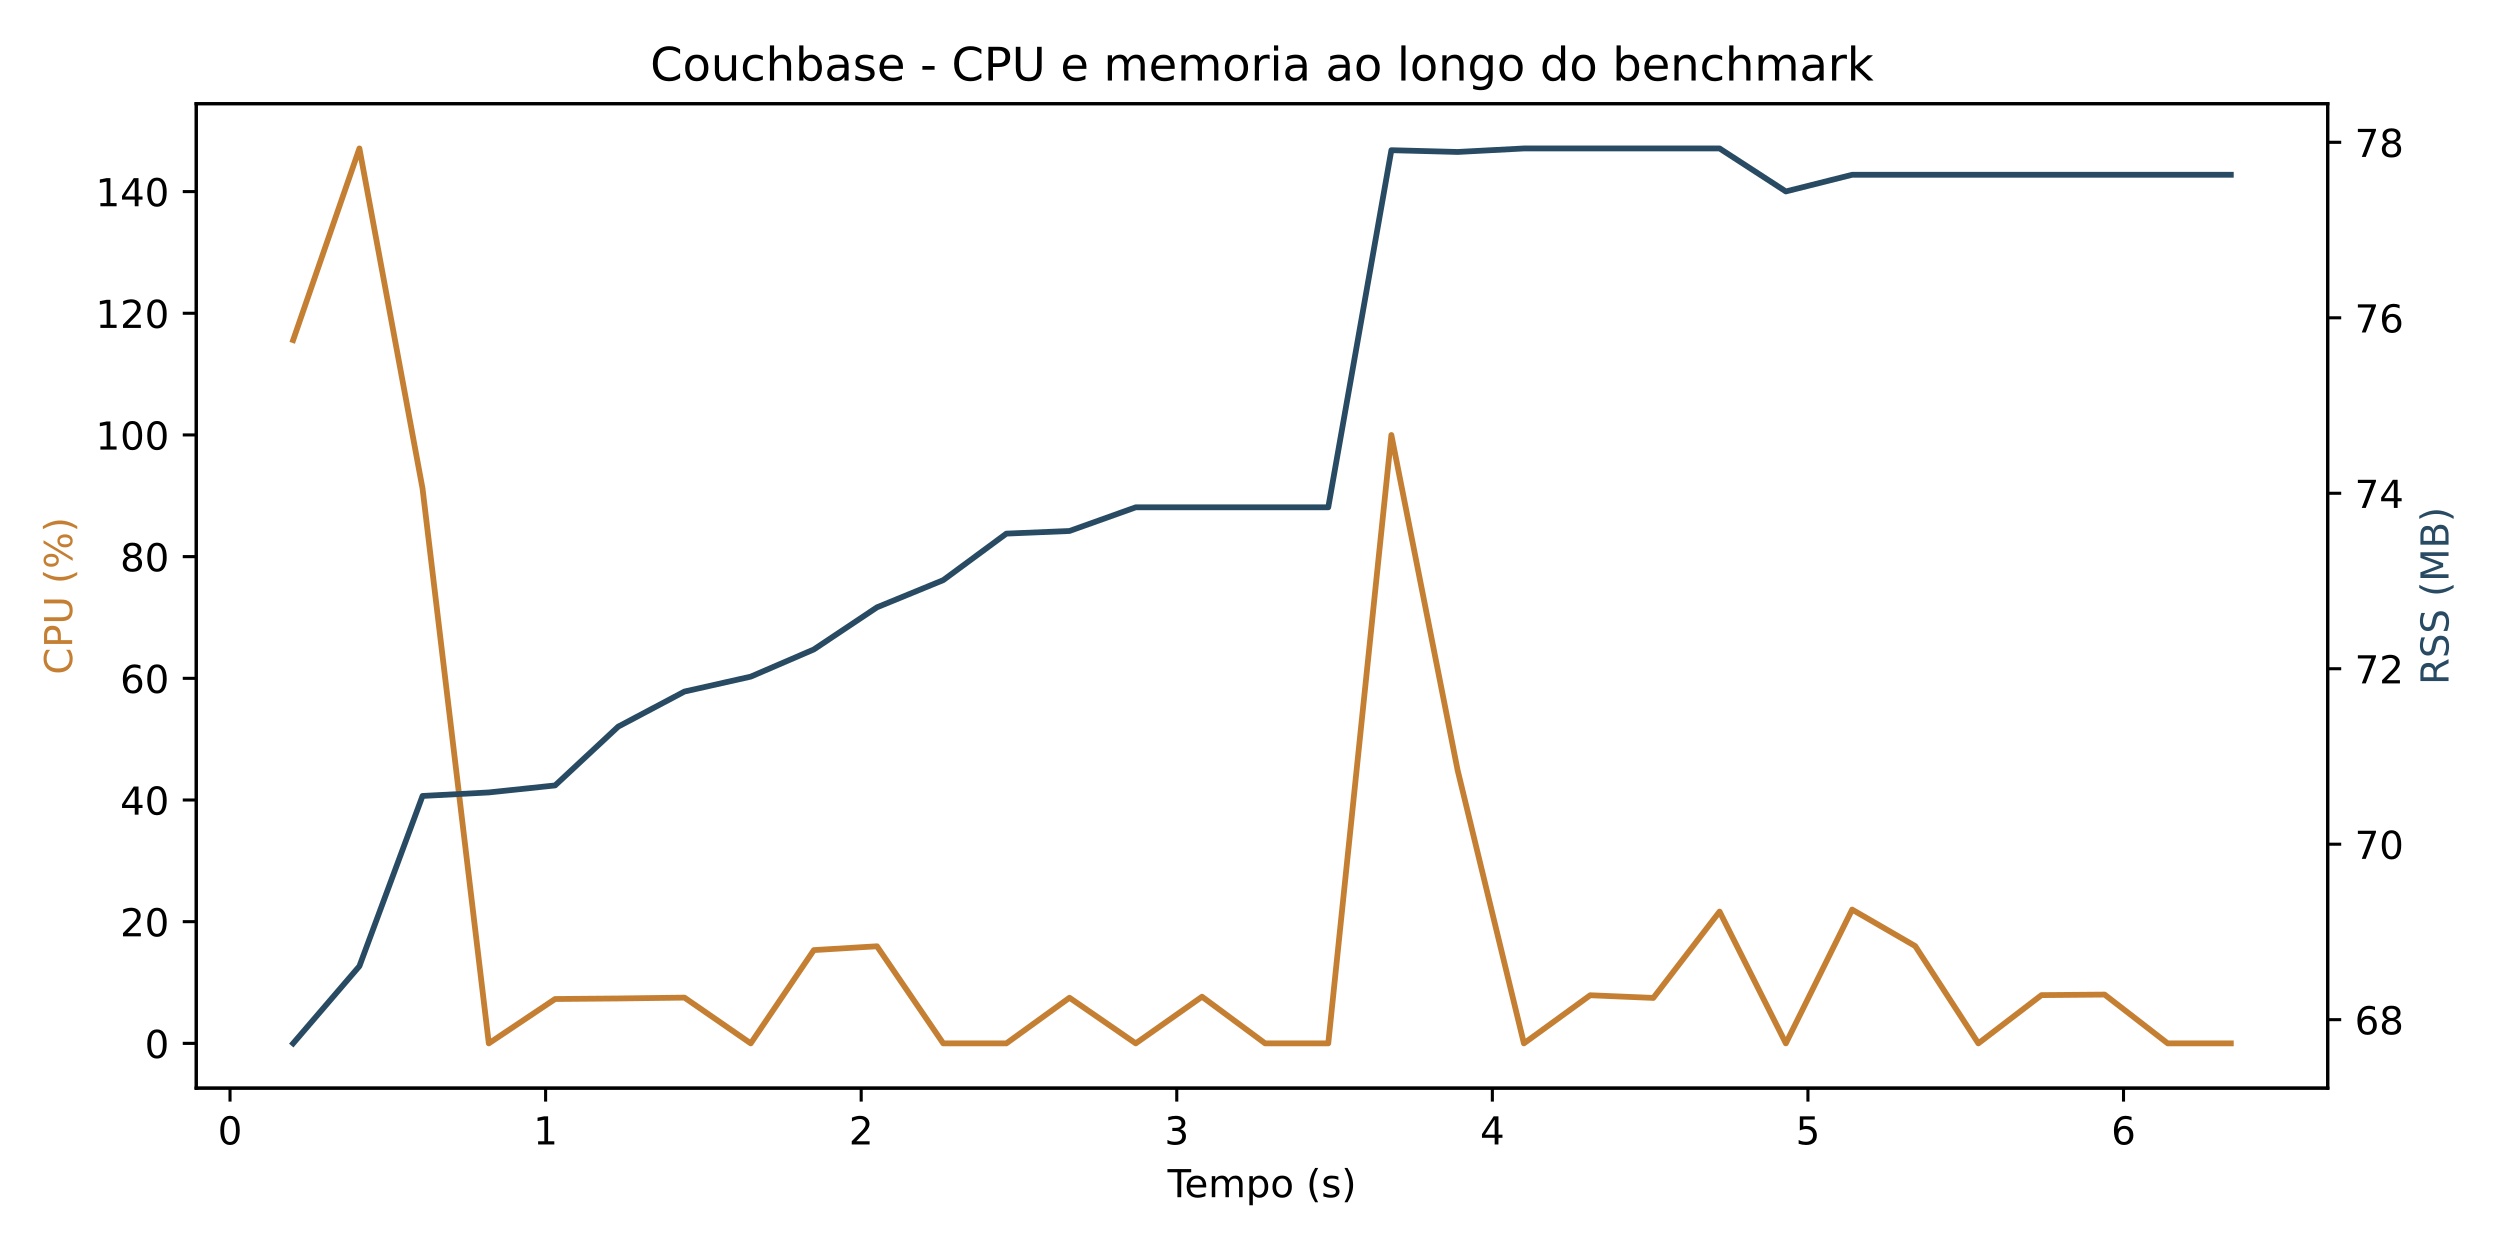
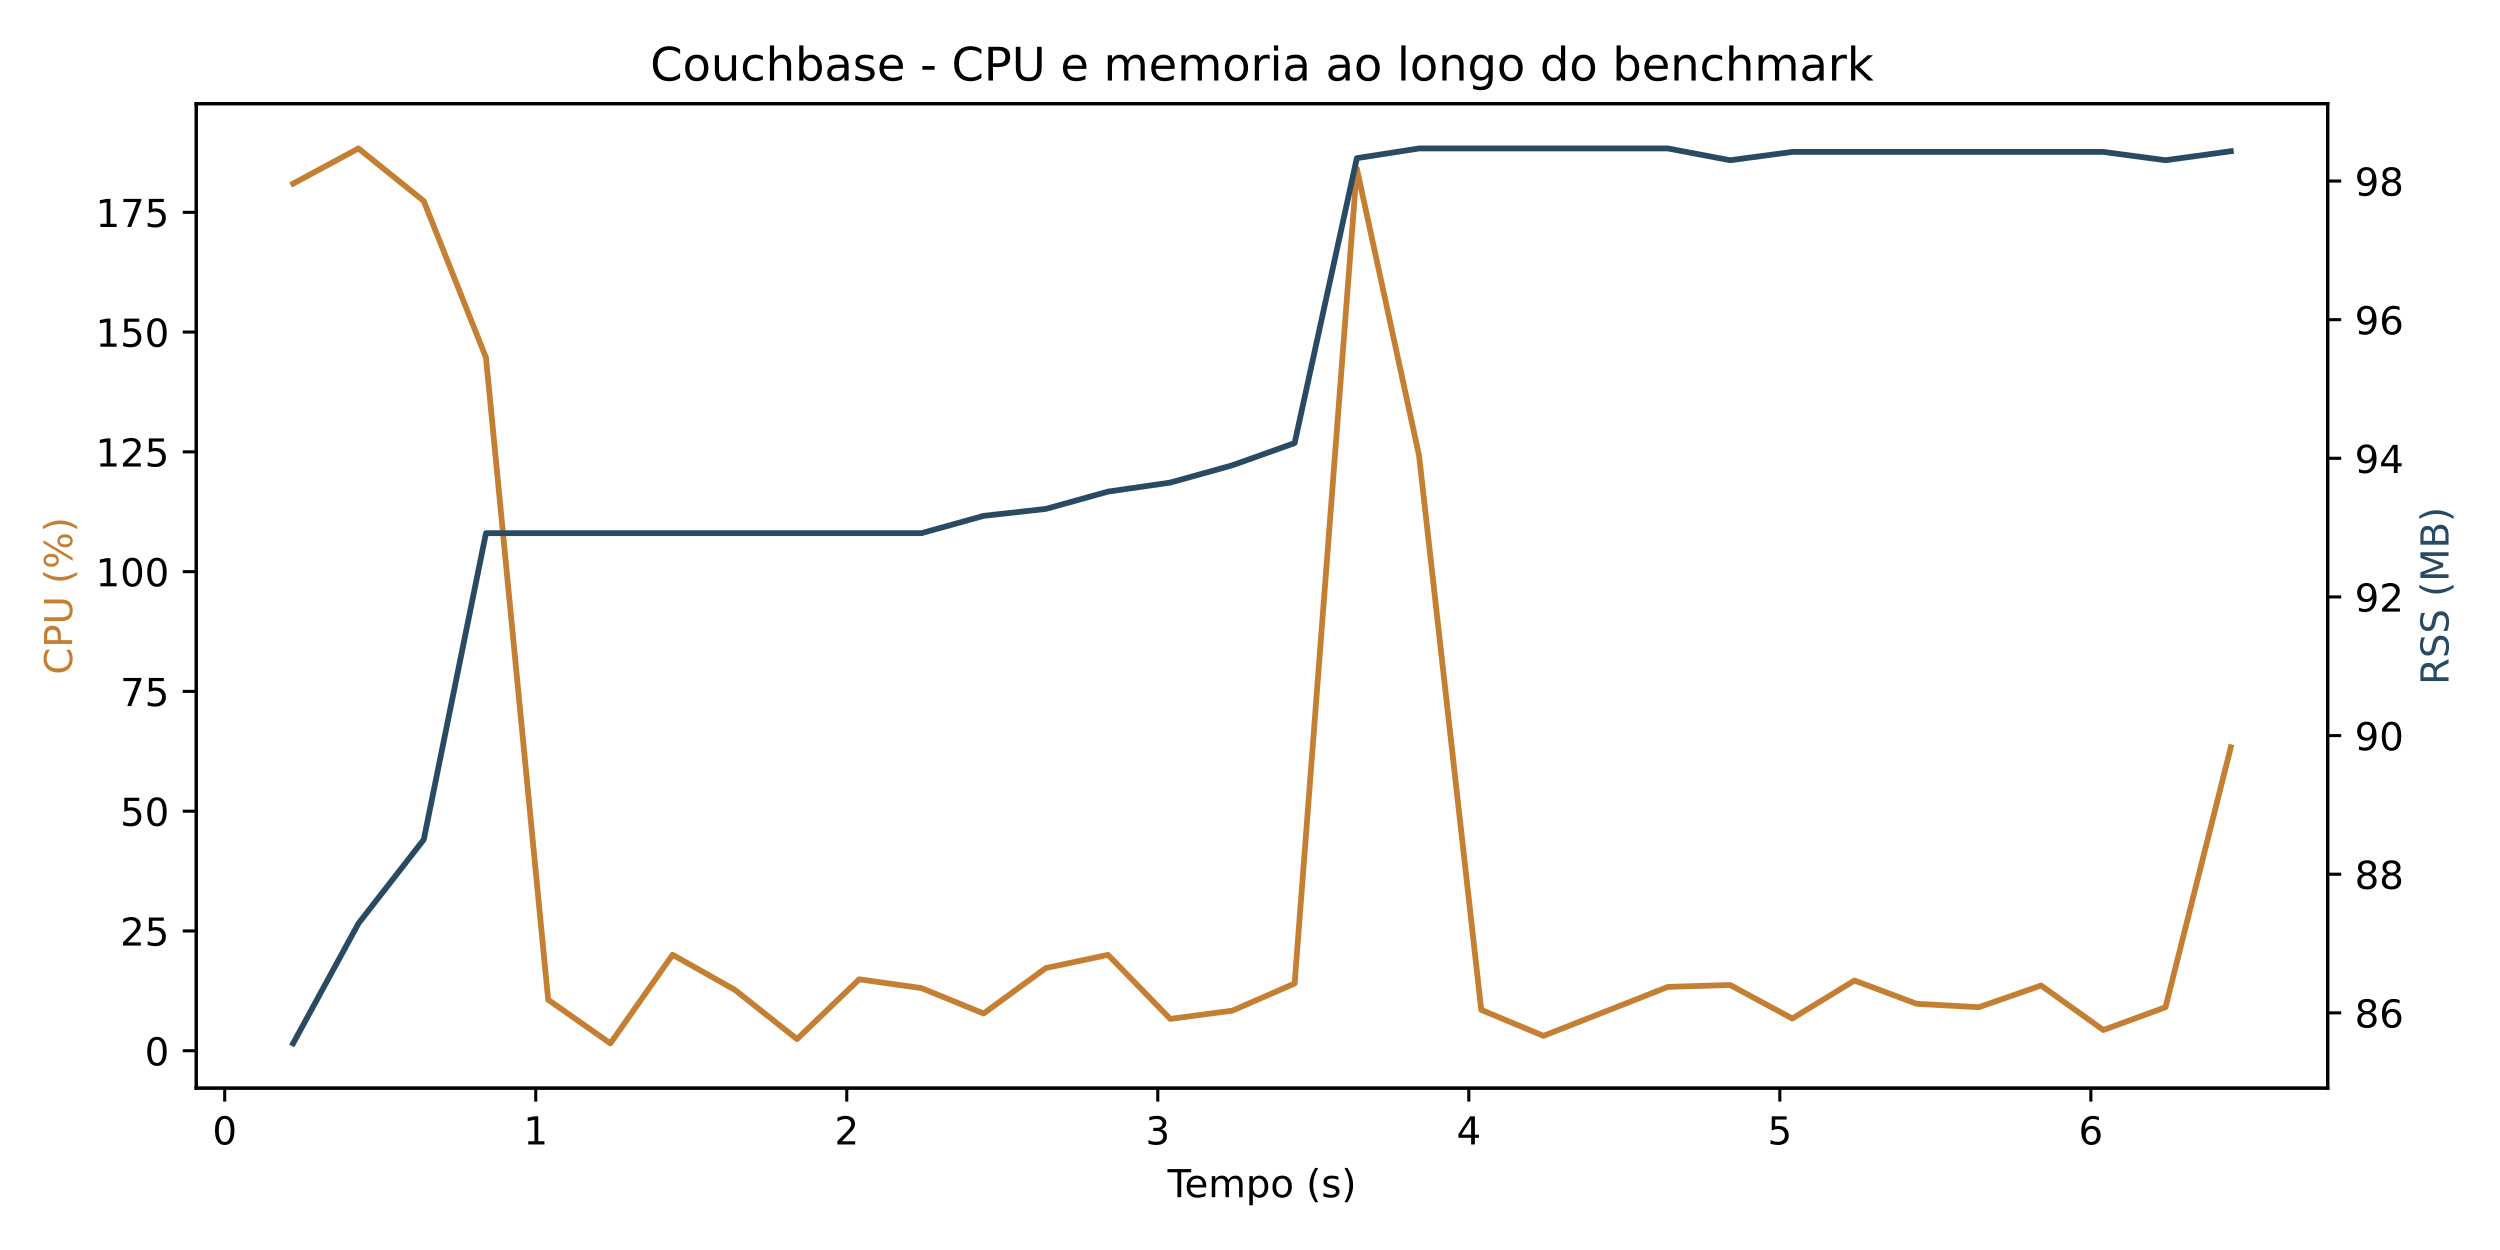
<svg xmlns="http://www.w3.org/2000/svg" xmlns:xlink="http://www.w3.org/1999/xlink" width="648pt" height="324pt" viewBox="0 0 648 324" version="1.1">
  <defs>
    <style type="text/css">*{stroke-linejoin: round; stroke-linecap: butt}</style>
  </defs>
  <g id="figure_1">
    <g id="patch_1">
      <path d="M 0 324  L 648 324  L 648 0  L 0 0  z " style="fill: #ffffff" />
    </g>
    <g id="axes_1">
      <g id="patch_2">
        <path d="M 50.87 282.04  L 603.34 282.04  L 603.34 26.88  L 50.87 26.88  z " style="fill: #ffffff" />
      </g>
      <g id="matplotlib.axis_1">
        <g id="xtick_1">
          <g id="line2d_1">
            <defs>
-               <path id="mcf0c84a679" d="M 0 0  L 0 3.5  " style="stroke: #000000; stroke-width: 0.8" />
+               <path id="mc82493c2e5" d="M 0 0  L 0 3.5  " style="stroke: #000000; stroke-width: 0.8" />
            </defs>
            <g>
-               <use xlink:href="#mcf0c84a679" x="59.622" y="282.04" style="stroke: #000000; stroke-width: 0.8" />
+               <use xlink:href="#mc82493c2e5" x="58.246" y="282.04" style="stroke: #000000; stroke-width: 0.8" />
            </g>
          </g>
          <g id="text_1">
-             <g transform="translate(56.44124 296.6384) scale(0.1 -0.1)">
+             <g transform="translate(55.06523 296.6384) scale(0.1 -0.1)">
              <defs>
                <path id="DejaVuSans-30" d="M 2034 4250  Q 1547 4250 1301 3770  Q 1056 3291 1056 2328  Q 1056 1369 1301 889  Q 1547 409 2034 409  Q 2525 409 2770 889  Q 3016 1369 3016 2328  Q 3016 3291 2770 3770  Q 2525 4250 2034 4250  z M 2034 4750  Q 2819 4750 3233 4129  Q 3647 3509 3647 2328  Q 3647 1150 3233 529  Q 2819 -91 2034 -91  Q 1250 -91 836 529  Q 422 1150 422 2328  Q 422 3509 836 4129  Q 1250 4750 2034 4750  z " transform="scale(0.015625)" />
              </defs>
              <use xlink:href="#DejaVuSans-30" />
            </g>
          </g>
        </g>
        <g id="xtick_2">
          <g id="line2d_2">
            <g>
-               <use xlink:href="#mcf0c84a679" x="141.421" y="282.04" style="stroke: #000000; stroke-width: 0.8" />
+               <use xlink:href="#mc82493c2e5" x="138.864" y="282.04" style="stroke: #000000; stroke-width: 0.8" />
            </g>
          </g>
          <g id="text_2">
-             <g transform="translate(138.2402 296.6384) scale(0.1 -0.1)">
+             <g transform="translate(135.6825 296.6384) scale(0.1 -0.1)">
              <defs>
                <path id="DejaVuSans-31" d="M 794 531  L 1825 531  L 1825 4091  L 703 3866  L 703 4441  L 1819 4666  L 2450 4666  L 2450 531  L 3481 531  L 3481 0  L 794 0  L 794 531  z " transform="scale(0.015625)" />
              </defs>
              <use xlink:href="#DejaVuSans-31" />
            </g>
          </g>
        </g>
        <g id="xtick_3">
          <g id="line2d_3">
            <g>
-               <use xlink:href="#mcf0c84a679" x="223.22" y="282.04" style="stroke: #000000; stroke-width: 0.8" />
+               <use xlink:href="#mc82493c2e5" x="219.481" y="282.04" style="stroke: #000000; stroke-width: 0.8" />
            </g>
          </g>
          <g id="text_3">
-             <g transform="translate(220.0391 296.6384) scale(0.1 -0.1)">
+             <g transform="translate(216.2997 296.6384) scale(0.1 -0.1)">
              <defs>
                <path id="DejaVuSans-32" d="M 1228 531  L 3431 531  L 3431 0  L 469 0  L 469 531  Q 828 903 1448 1529  Q 2069 2156 2228 2338  Q 2531 2678 2651 2914  Q 2772 3150 2772 3378  Q 2772 3750 2511 3984  Q 2250 4219 1831 4219  Q 1534 4219 1204 4116  Q 875 4013 500 3803  L 500 4441  Q 881 4594 1212 4672  Q 1544 4750 1819 4750  Q 2544 4750 2975 4387  Q 3406 4025 3406 3419  Q 3406 3131 3298 2873  Q 3191 2616 2906 2266  Q 2828 2175 2409 1742  Q 1991 1309 1228 531  z " transform="scale(0.015625)" />
              </defs>
              <use xlink:href="#DejaVuSans-32" />
            </g>
          </g>
        </g>
        <g id="xtick_4">
          <g id="line2d_4">
            <g>
-               <use xlink:href="#mcf0c84a679" x="305.019" y="282.04" style="stroke: #000000; stroke-width: 0.8" />
+               <use xlink:href="#mc82493c2e5" x="300.098" y="282.04" style="stroke: #000000; stroke-width: 0.8" />
            </g>
          </g>
          <g id="text_4">
-             <g transform="translate(301.838 296.6384) scale(0.1 -0.1)">
+             <g transform="translate(296.917 296.6384) scale(0.1 -0.1)">
              <defs>
                <path id="DejaVuSans-33" d="M 2597 2516  Q 3050 2419 3304 2112  Q 3559 1806 3559 1356  Q 3559 666 3084 287  Q 2609 -91 1734 -91  Q 1441 -91 1130 -33  Q 819 25 488 141  L 488 750  Q 750 597 1062 519  Q 1375 441 1716 441  Q 2309 441 2620 675  Q 2931 909 2931 1356  Q 2931 1769 2642 2001  Q 2353 2234 1838 2234  L 1294 2234  L 1294 2753  L 1863 2753  Q 2328 2753 2575 2939  Q 2822 3125 2822 3475  Q 2822 3834 2567 4026  Q 2313 4219 1838 4219  Q 1578 4219 1281 4162  Q 984 4106 628 3988  L 628 4550  Q 988 4650 1302 4700  Q 1616 4750 1894 4750  Q 2613 4750 3031 4423  Q 3450 4097 3450 3541  Q 3450 3153 3228 2886  Q 3006 2619 2597 2516  z " transform="scale(0.015625)" />
              </defs>
              <use xlink:href="#DejaVuSans-33" />
            </g>
          </g>
        </g>
        <g id="xtick_5">
          <g id="line2d_5">
            <g>
-               <use xlink:href="#mcf0c84a679" x="386.818" y="282.04" style="stroke: #000000; stroke-width: 0.8" />
+               <use xlink:href="#mc82493c2e5" x="380.715" y="282.04" style="stroke: #000000; stroke-width: 0.8" />
            </g>
          </g>
          <g id="text_5">
-             <g transform="translate(383.637 296.6384) scale(0.1 -0.1)">
+             <g transform="translate(377.5342 296.6384) scale(0.1 -0.1)">
              <defs>
                <path id="DejaVuSans-34" d="M 2419 4116  L 825 1625  L 2419 1625  L 2419 4116  z M 2253 4666  L 3047 4666  L 3047 1625  L 3713 1625  L 3713 1100  L 3047 1100  L 3047 0  L 2419 0  L 2419 1100  L 313 1100  L 313 1709  L 2253 4666  z " transform="scale(0.015625)" />
              </defs>
              <use xlink:href="#DejaVuSans-34" />
            </g>
          </g>
        </g>
        <g id="xtick_6">
          <g id="line2d_6">
            <g>
-               <use xlink:href="#mcf0c84a679" x="468.617" y="282.04" style="stroke: #000000; stroke-width: 0.8" />
+               <use xlink:href="#mc82493c2e5" x="461.333" y="282.04" style="stroke: #000000; stroke-width: 0.8" />
            </g>
          </g>
          <g id="text_6">
-             <g transform="translate(465.4359 296.6384) scale(0.1 -0.1)">
+             <g transform="translate(458.1515 296.6384) scale(0.1 -0.1)">
              <defs>
                <path id="DejaVuSans-35" d="M 691 4666  L 3169 4666  L 3169 4134  L 1269 4134  L 1269 2991  Q 1406 3038 1543 3061  Q 1681 3084 1819 3084  Q 2600 3084 3056 2656  Q 3513 2228 3513 1497  Q 3513 744 3044 326  Q 2575 -91 1722 -91  Q 1428 -91 1123 -41  Q 819 9 494 109  L 494 744  Q 775 591 1075 516  Q 1375 441 1709 441  Q 2250 441 2565 725  Q 2881 1009 2881 1497  Q 2881 1984 2565 2268  Q 2250 2553 1709 2553  Q 1456 2553 1204 2497  Q 953 2441 691 2322  L 691 4666  z " transform="scale(0.015625)" />
              </defs>
              <use xlink:href="#DejaVuSans-35" />
            </g>
          </g>
        </g>
        <g id="xtick_7">
          <g id="line2d_7">
            <g>
-               <use xlink:href="#mcf0c84a679" x="550.416" y="282.04" style="stroke: #000000; stroke-width: 0.8" />
+               <use xlink:href="#mc82493c2e5" x="541.95" y="282.04" style="stroke: #000000; stroke-width: 0.8" />
            </g>
          </g>
          <g id="text_7">
-             <g transform="translate(547.2348 296.6384) scale(0.1 -0.1)">
+             <g transform="translate(538.7687 296.6384) scale(0.1 -0.1)">
              <defs>
                <path id="DejaVuSans-36" d="M 2113 2584  Q 1688 2584 1439 2293  Q 1191 2003 1191 1497  Q 1191 994 1439 701  Q 1688 409 2113 409  Q 2538 409 2786 701  Q 3034 994 3034 1497  Q 3034 2003 2786 2293  Q 2538 2584 2113 2584  z M 3366 4563  L 3366 3988  Q 3128 4100 2886 4159  Q 2644 4219 2406 4219  Q 1781 4219 1451 3797  Q 1122 3375 1075 2522  Q 1259 2794 1537 2939  Q 1816 3084 2150 3084  Q 2853 3084 3261 2657  Q 3669 2231 3669 1497  Q 3669 778 3244 343  Q 2819 -91 2113 -91  Q 1303 -91 875 529  Q 447 1150 447 2328  Q 447 3434 972 4092  Q 1497 4750 2381 4750  Q 2619 4750 2861 4703  Q 3103 4656 3366 4563  z " transform="scale(0.015625)" />
              </defs>
              <use xlink:href="#DejaVuSans-36" />
            </g>
          </g>
        </g>
        <g id="text_8">
          <g transform="translate(302.6253 310.3166) scale(0.1 -0.1)">
            <defs>
              <path id="DejaVuSans-54" d="M -19 4666  L 3928 4666  L 3928 4134  L 2272 4134  L 2272 0  L 1638 0  L 1638 4134  L -19 4134  L -19 4666  z " transform="scale(0.015625)" />
              <path id="DejaVuSans-65" d="M 3597 1894  L 3597 1613  L 953 1613  Q 991 1019 1311 708  Q 1631 397 2203 397  Q 2534 397 2845 478  Q 3156 559 3463 722  L 3463 178  Q 3153 47 2828 -22  Q 2503 -91 2169 -91  Q 1331 -91 842 396  Q 353 884 353 1716  Q 353 2575 817 3079  Q 1281 3584 2069 3584  Q 2775 3584 3186 3129  Q 3597 2675 3597 1894  z M 3022 2063  Q 3016 2534 2758 2815  Q 2500 3097 2075 3097  Q 1594 3097 1305 2825  Q 1016 2553 972 2059  L 3022 2063  z " transform="scale(0.015625)" />
              <path id="DejaVuSans-6d" d="M 3328 2828  Q 3544 3216 3844 3400  Q 4144 3584 4550 3584  Q 5097 3584 5394 3201  Q 5691 2819 5691 2113  L 5691 0  L 5113 0  L 5113 2094  Q 5113 2597 4934 2840  Q 4756 3084 4391 3084  Q 3944 3084 3684 2787  Q 3425 2491 3425 1978  L 3425 0  L 2847 0  L 2847 2094  Q 2847 2600 2669 2842  Q 2491 3084 2119 3084  Q 1678 3084 1418 2786  Q 1159 2488 1159 1978  L 1159 0  L 581 0  L 581 3500  L 1159 3500  L 1159 2956  Q 1356 3278 1631 3431  Q 1906 3584 2284 3584  Q 2666 3584 2933 3390  Q 3200 3197 3328 2828  z " transform="scale(0.015625)" />
              <path id="DejaVuSans-70" d="M 1159 525  L 1159 -1331  L 581 -1331  L 581 3500  L 1159 3500  L 1159 2969  Q 1341 3281 1617 3432  Q 1894 3584 2278 3584  Q 2916 3584 3314 3078  Q 3713 2572 3713 1747  Q 3713 922 3314 415  Q 2916 -91 2278 -91  Q 1894 -91 1617 61  Q 1341 213 1159 525  z M 3116 1747  Q 3116 2381 2855 2742  Q 2594 3103 2138 3103  Q 1681 3103 1420 2742  Q 1159 2381 1159 1747  Q 1159 1113 1420 752  Q 1681 391 2138 391  Q 2594 391 2855 752  Q 3116 1113 3116 1747  z " transform="scale(0.015625)" />
              <path id="DejaVuSans-6f" d="M 1959 3097  Q 1497 3097 1228 2736  Q 959 2375 959 1747  Q 959 1119 1226 758  Q 1494 397 1959 397  Q 2419 397 2687 759  Q 2956 1122 2956 1747  Q 2956 2369 2687 2733  Q 2419 3097 1959 3097  z M 1959 3584  Q 2709 3584 3137 3096  Q 3566 2609 3566 1747  Q 3566 888 3137 398  Q 2709 -91 1959 -91  Q 1206 -91 779 398  Q 353 888 353 1747  Q 353 2609 779 3096  Q 1206 3584 1959 3584  z " transform="scale(0.015625)" />
              <path id="DejaVuSans-20" transform="scale(0.015625)" />
              <path id="DejaVuSans-28" d="M 1984 4856  Q 1566 4138 1362 3434  Q 1159 2731 1159 2009  Q 1159 1288 1364 580  Q 1569 -128 1984 -844  L 1484 -844  Q 1016 -109 783 600  Q 550 1309 550 2009  Q 550 2706 781 3412  Q 1013 4119 1484 4856  L 1984 4856  z " transform="scale(0.015625)" />
              <path id="DejaVuSans-73" d="M 2834 3397  L 2834 2853  Q 2591 2978 2328 3040  Q 2066 3103 1784 3103  Q 1356 3103 1142 2972  Q 928 2841 928 2578  Q 928 2378 1081 2264  Q 1234 2150 1697 2047  L 1894 2003  Q 2506 1872 2764 1633  Q 3022 1394 3022 966  Q 3022 478 2636 193  Q 2250 -91 1575 -91  Q 1294 -91 989 -36  Q 684 19 347 128  L 347 722  Q 666 556 975 473  Q 1284 391 1588 391  Q 1994 391 2212 530  Q 2431 669 2431 922  Q 2431 1156 2273 1281  Q 2116 1406 1581 1522  L 1381 1569  Q 847 1681 609 1914  Q 372 2147 372 2553  Q 372 3047 722 3315  Q 1072 3584 1716 3584  Q 2034 3584 2315 3537  Q 2597 3491 2834 3397  z " transform="scale(0.015625)" />
              <path id="DejaVuSans-29" d="M 513 4856  L 1013 4856  Q 1481 4119 1714 3412  Q 1947 2706 1947 2009  Q 1947 1309 1714 600  Q 1481 -109 1013 -844  L 513 -844  Q 928 -128 1133 580  Q 1338 1288 1338 2009  Q 1338 2731 1133 3434  Q 928 4138 513 4856  z " transform="scale(0.015625)" />
            </defs>
            <use xlink:href="#DejaVuSans-54" />
            <use xlink:href="#DejaVuSans-65" x="44.084" />
            <use xlink:href="#DejaVuSans-6d" x="105.607" />
            <use xlink:href="#DejaVuSans-70" x="203.02" />
            <use xlink:href="#DejaVuSans-6f" x="266.496" />
            <use xlink:href="#DejaVuSans-20" x="327.678" />
            <use xlink:href="#DejaVuSans-28" x="359.465" />
            <use xlink:href="#DejaVuSans-73" x="398.479" />
            <use xlink:href="#DejaVuSans-29" x="450.578" />
          </g>
        </g>
      </g>
      <g id="matplotlib.axis_2">
        <g id="ytick_1">
          <g id="line2d_8">
            <defs>
-               <path id="m430f78ce86" d="M 0 0  L -3.5 0  " style="stroke: #000000; stroke-width: 0.8" />
+               <path id="m1a73b16735" d="M 0 0  L -3.5 0  " style="stroke: #000000; stroke-width: 0.8" />
            </defs>
            <g>
-               <use xlink:href="#m430f78ce86" x="50.87" y="270.442" style="stroke: #000000; stroke-width: 0.8" />
+               <use xlink:href="#m1a73b16735" x="50.87" y="272.354" style="stroke: #000000; stroke-width: 0.8" />
            </g>
          </g>
          <g id="text_9">
-             <g transform="translate(37.5075 274.241) scale(0.1 -0.1)">
+             <g transform="translate(37.5075 276.1535) scale(0.1 -0.1)">
              <use xlink:href="#DejaVuSans-30" />
            </g>
          </g>
        </g>
        <g id="ytick_2">
          <g id="line2d_9">
            <g>
-               <use xlink:href="#m430f78ce86" x="50.87" y="238.901" style="stroke: #000000; stroke-width: 0.8" />
+               <use xlink:href="#m1a73b16735" x="50.87" y="241.308" style="stroke: #000000; stroke-width: 0.8" />
            </g>
          </g>
          <g id="text_10">
-             <g transform="translate(31.145 242.7007) scale(0.1 -0.1)">
+             <g transform="translate(31.145 245.1074) scale(0.1 -0.1)">
              <use xlink:href="#DejaVuSans-32" />
-               <use xlink:href="#DejaVuSans-30" x="63.623" />
+               <use xlink:href="#DejaVuSans-35" x="63.623" />
            </g>
          </g>
        </g>
        <g id="ytick_3">
          <g id="line2d_10">
            <g>
-               <use xlink:href="#m430f78ce86" x="50.87" y="207.361" style="stroke: #000000; stroke-width: 0.8" />
+               <use xlink:href="#m1a73b16735" x="50.87" y="210.262" style="stroke: #000000; stroke-width: 0.8" />
            </g>
          </g>
          <g id="text_11">
-             <g transform="translate(31.145 211.1603) scale(0.1 -0.1)">
-               <use xlink:href="#DejaVuSans-34" />
+             <g transform="translate(31.145 214.0614) scale(0.1 -0.1)">
+               <use xlink:href="#DejaVuSans-35" />
              <use xlink:href="#DejaVuSans-30" x="63.623" />
            </g>
          </g>
        </g>
        <g id="ytick_4">
          <g id="line2d_11">
            <g>
-               <use xlink:href="#m430f78ce86" x="50.87" y="175.821" style="stroke: #000000; stroke-width: 0.8" />
+               <use xlink:href="#m1a73b16735" x="50.87" y="179.216" style="stroke: #000000; stroke-width: 0.8" />
            </g>
          </g>
          <g id="text_12">
-             <g transform="translate(31.145 179.6199) scale(0.1 -0.1)">
-               <use xlink:href="#DejaVuSans-36" />
-               <use xlink:href="#DejaVuSans-30" x="63.623" />
+             <g transform="translate(31.145 183.0153) scale(0.1 -0.1)">
+               <defs>
+                 <path id="DejaVuSans-37" d="M 525 4666  L 3525 4666  L 3525 4397  L 1831 0  L 1172 0  L 2766 4134  L 525 4134  L 525 4666  z " transform="scale(0.015625)" />
+               </defs>
+               <use xlink:href="#DejaVuSans-37" />
+               <use xlink:href="#DejaVuSans-35" x="63.623" />
            </g>
          </g>
        </g>
        <g id="ytick_5">
          <g id="line2d_12">
            <g>
-               <use xlink:href="#m430f78ce86" x="50.87" y="144.28" style="stroke: #000000; stroke-width: 0.8" />
+               <use xlink:href="#m1a73b16735" x="50.87" y="148.17" style="stroke: #000000; stroke-width: 0.8" />
            </g>
          </g>
          <g id="text_13">
-             <g transform="translate(31.145 148.0796) scale(0.1 -0.1)">
-               <defs>
-                 <path id="DejaVuSans-38" d="M 2034 2216  Q 1584 2216 1326 1975  Q 1069 1734 1069 1313  Q 1069 891 1326 650  Q 1584 409 2034 409  Q 2484 409 2743 651  Q 3003 894 3003 1313  Q 3003 1734 2745 1975  Q 2488 2216 2034 2216  z M 1403 2484  Q 997 2584 770 2862  Q 544 3141 544 3541  Q 544 4100 942 4425  Q 1341 4750 2034 4750  Q 2731 4750 3128 4425  Q 3525 4100 3525 3541  Q 3525 3141 3298 2862  Q 3072 2584 2669 2484  Q 3125 2378 3379 2068  Q 3634 1759 3634 1313  Q 3634 634 3220 271  Q 2806 -91 2034 -91  Q 1263 -91 848 271  Q 434 634 434 1313  Q 434 1759 690 2068  Q 947 2378 1403 2484  z M 1172 3481  Q 1172 3119 1398 2916  Q 1625 2713 2034 2713  Q 2441 2713 2670 2916  Q 2900 3119 2900 3481  Q 2900 3844 2670 4047  Q 2441 4250 2034 4250  Q 1625 4250 1398 4047  Q 1172 3844 1172 3481  z " transform="scale(0.015625)" />
-               </defs>
-               <use xlink:href="#DejaVuSans-38" />
-               <use xlink:href="#DejaVuSans-30" x="63.623" />
-             </g>
-           </g>
-         </g>
-         <g id="ytick_6">
-           <g id="line2d_13">
-             <g>
-               <use xlink:href="#m430f78ce86" x="50.87" y="112.74" style="stroke: #000000; stroke-width: 0.8" />
-             </g>
-           </g>
-           <g id="text_14">
-             <g transform="translate(24.7825 116.5392) scale(0.1 -0.1)">
+             <g transform="translate(24.7825 151.9693) scale(0.1 -0.1)">
              <use xlink:href="#DejaVuSans-31" />
              <use xlink:href="#DejaVuSans-30" x="63.623" />
              <use xlink:href="#DejaVuSans-30" x="127.246" />
            </g>
          </g>
        </g>
+         <g id="ytick_6">
+           <g id="line2d_13">
+             <g>
+               <use xlink:href="#m1a73b16735" x="50.87" y="117.124" style="stroke: #000000; stroke-width: 0.8" />
+             </g>
+           </g>
+           <g id="text_14">
+             <g transform="translate(24.7825 120.9232) scale(0.1 -0.1)">
+               <use xlink:href="#DejaVuSans-31" />
+               <use xlink:href="#DejaVuSans-32" x="63.623" />
+               <use xlink:href="#DejaVuSans-35" x="127.246" />
+             </g>
+           </g>
+         </g>
        <g id="ytick_7">
          <g id="line2d_14">
            <g>
-               <use xlink:href="#m430f78ce86" x="50.87" y="81.2" style="stroke: #000000; stroke-width: 0.8" />
+               <use xlink:href="#m1a73b16735" x="50.87" y="86.078" style="stroke: #000000; stroke-width: 0.8" />
            </g>
          </g>
          <g id="text_15">
-             <g transform="translate(24.7825 84.99883) scale(0.1 -0.1)">
+             <g transform="translate(24.7825 89.8772) scale(0.1 -0.1)">
              <use xlink:href="#DejaVuSans-31" />
-               <use xlink:href="#DejaVuSans-32" x="63.623" />
+               <use xlink:href="#DejaVuSans-35" x="63.623" />
              <use xlink:href="#DejaVuSans-30" x="127.246" />
            </g>
          </g>
        </g>
        <g id="ytick_8">
          <g id="line2d_15">
            <g>
-               <use xlink:href="#m430f78ce86" x="50.87" y="49.659" style="stroke: #000000; stroke-width: 0.8" />
+               <use xlink:href="#m1a73b16735" x="50.87" y="55.032" style="stroke: #000000; stroke-width: 0.8" />
            </g>
          </g>
          <g id="text_16">
-             <g transform="translate(24.7825 53.45846) scale(0.1 -0.1)">
+             <g transform="translate(24.7825 58.83115) scale(0.1 -0.1)">
              <use xlink:href="#DejaVuSans-31" />
-               <use xlink:href="#DejaVuSans-34" x="63.623" />
-               <use xlink:href="#DejaVuSans-30" x="127.246" />
+               <use xlink:href="#DejaVuSans-37" x="63.623" />
+               <use xlink:href="#DejaVuSans-35" x="127.246" />
            </g>
          </g>
        </g>
        <g id="text_17">
          <g style="fill: #c47f33" transform="translate(18.70281 174.867) rotate(-90) scale(0.1 -0.1)">
            <defs>
              <path id="DejaVuSans-43" d="M 4122 4306  L 4122 3641  Q 3803 3938 3442 4084  Q 3081 4231 2675 4231  Q 1875 4231 1450 3742  Q 1025 3253 1025 2328  Q 1025 1406 1450 917  Q 1875 428 2675 428  Q 3081 428 3442 575  Q 3803 722 4122 1019  L 4122 359  Q 3791 134 3420 21  Q 3050 -91 2638 -91  Q 1578 -91 968 557  Q 359 1206 359 2328  Q 359 3453 968 4101  Q 1578 4750 2638 4750  Q 3056 4750 3426 4639  Q 3797 4528 4122 4306  z " transform="scale(0.015625)" />
              <path id="DejaVuSans-50" d="M 1259 4147  L 1259 2394  L 2053 2394  Q 2494 2394 2734 2622  Q 2975 2850 2975 3272  Q 2975 3691 2734 3919  Q 2494 4147 2053 4147  L 1259 4147  z M 628 4666  L 2053 4666  Q 2838 4666 3239 4311  Q 3641 3956 3641 3272  Q 3641 2581 3239 2228  Q 2838 1875 2053 1875  L 1259 1875  L 1259 0  L 628 0  L 628 4666  z " transform="scale(0.015625)" />
              <path id="DejaVuSans-55" d="M 556 4666  L 1191 4666  L 1191 1831  Q 1191 1081 1462 751  Q 1734 422 2344 422  Q 2950 422 3222 751  Q 3494 1081 3494 1831  L 3494 4666  L 4128 4666  L 4128 1753  Q 4128 841 3676 375  Q 3225 -91 2344 -91  Q 1459 -91 1007 375  Q 556 841 556 1753  L 556 4666  z " transform="scale(0.015625)" />
              <path id="DejaVuSans-25" d="M 4653 2053  Q 4381 2053 4226 1822  Q 4072 1591 4072 1178  Q 4072 772 4226 539  Q 4381 306 4653 306  Q 4919 306 5073 539  Q 5228 772 5228 1178  Q 5228 1588 5073 1820  Q 4919 2053 4653 2053  z M 4653 2450  Q 5147 2450 5437 2106  Q 5728 1763 5728 1178  Q 5728 594 5436 251  Q 5144 -91 4653 -91  Q 4153 -91 3862 251  Q 3572 594 3572 1178  Q 3572 1766 3864 2108  Q 4156 2450 4653 2450  z M 1428 4353  Q 1159 4353 1004 4120  Q 850 3888 850 3481  Q 850 3069 1003 2837  Q 1156 2606 1428 2606  Q 1700 2606 1854 2837  Q 2009 3069 2009 3481  Q 2009 3884 1853 4118  Q 1697 4353 1428 4353  z M 4250 4750  L 4750 4750  L 1831 -91  L 1331 -91  L 4250 4750  z M 1428 4750  Q 1922 4750 2215 4408  Q 2509 4066 2509 3481  Q 2509 2891 2217 2550  Q 1925 2209 1428 2209  Q 931 2209 642 2551  Q 353 2894 353 3481  Q 353 4063 643 4406  Q 934 4750 1428 4750  z " transform="scale(0.015625)" />
            </defs>
            <use xlink:href="#DejaVuSans-43" />
            <use xlink:href="#DejaVuSans-50" x="69.824" />
            <use xlink:href="#DejaVuSans-55" x="130.127" />
            <use xlink:href="#DejaVuSans-20" x="203.32" />
            <use xlink:href="#DejaVuSans-28" x="235.107" />
            <use xlink:href="#DejaVuSans-25" x="274.121" />
            <use xlink:href="#DejaVuSans-29" x="369.141" />
          </g>
        </g>
      </g>
      <g id="line2d_16">
-         <path d="M 75.982 88.154  L 93.16 38.478  L 109.52 126.618  L 126.698 270.442  L 143.875 258.945  L 160.235 258.803  L 177.413 258.583  L 194.591 270.442  L 210.951 246.266  L 227.31 245.273  L 244.488 270.442  L 260.848 270.442  L 277.208 258.614  L 294.385 270.442  L 311.563 258.346  L 327.923 270.442  L 344.283 270.442  L 360.643 112.756  L 377.82 199.649  L 394.998 270.442  L 412.176 257.968  L 428.536 258.661  L 445.713 236.284  L 462.891 270.442  L 480.069 235.763  L 496.429 245.225  L 512.789 270.442  L 529.148 257.936  L 545.508 257.794  L 561.868 270.442  L 578.228 270.442  " clip-path="url(#p6bfe80e003)" style="fill: none; stroke: #c47f33; stroke-width: 1.5; stroke-linecap: square" />
+         <path d="M 75.982 47.593  L 92.912 38.478  L 109.842 52.114  L 125.965 92.697  L 142.088 259.141  L 158.212 270.442  L 174.335 247.468  L 190.459 256.558  L 206.582 269.337  L 222.706 253.838  L 238.829 256.111  L 254.953 262.693  L 271.076 250.92  L 287.199 247.493  L 303.323 264.096  L 319.446 261.96  L 335.57 254.919  L 351.693 43.706  L 367.817 118.055  L 383.94 261.761  L 400.064 268.492  L 416.187 262.159  L 432.311 255.801  L 448.434 255.304  L 464.557 263.997  L 480.681 254.149  L 496.804 260.184  L 512.928 261.066  L 529.051 255.44  L 545.175 266.977  L 561.298 261.078  L 578.228 193.684  " clip-path="url(#pc231915615)" style="fill: none; stroke: #c47f33; stroke-width: 1.5; stroke-linecap: square" />
      </g>
      <g id="patch_3">
        <path d="M 50.87 282.04  L 50.87 26.88  " style="fill: none; stroke: #000000; stroke-width: 0.8; stroke-linejoin: miter; stroke-linecap: square" />
      </g>
      <g id="patch_4">
        <path d="M 603.34 282.04  L 603.34 26.88  " style="fill: none; stroke: #000000; stroke-width: 0.8; stroke-linejoin: miter; stroke-linecap: square" />
      </g>
      <g id="patch_5">
        <path d="M 50.87 282.04  L 603.34 282.04  " style="fill: none; stroke: #000000; stroke-width: 0.8; stroke-linejoin: miter; stroke-linecap: square" />
      </g>
      <g id="patch_6">
        <path d="M 50.87 26.88  L 603.34 26.88  " style="fill: none; stroke: #000000; stroke-width: 0.8; stroke-linejoin: miter; stroke-linecap: square" />
      </g>
      <g id="text_18">
        <g transform="translate(168.5475 20.88) scale(0.12 -0.12)">
          <defs>
            <path id="DejaVuSans-75" d="M 544 1381  L 544 3500  L 1119 3500  L 1119 1403  Q 1119 906 1312 657  Q 1506 409 1894 409  Q 2359 409 2629 706  Q 2900 1003 2900 1516  L 2900 3500  L 3475 3500  L 3475 0  L 2900 0  L 2900 538  Q 2691 219 2414 64  Q 2138 -91 1772 -91  Q 1169 -91 856 284  Q 544 659 544 1381  z M 1991 3584  L 1991 3584  z " transform="scale(0.015625)" />
            <path id="DejaVuSans-63" d="M 3122 3366  L 3122 2828  Q 2878 2963 2633 3030  Q 2388 3097 2138 3097  Q 1578 3097 1268 2742  Q 959 2388 959 1747  Q 959 1106 1268 751  Q 1578 397 2138 397  Q 2388 397 2633 464  Q 2878 531 3122 666  L 3122 134  Q 2881 22 2623 -34  Q 2366 -91 2075 -91  Q 1284 -91 818 406  Q 353 903 353 1747  Q 353 2603 823 3093  Q 1294 3584 2113 3584  Q 2378 3584 2631 3529  Q 2884 3475 3122 3366  z " transform="scale(0.015625)" />
            <path id="DejaVuSans-68" d="M 3513 2113  L 3513 0  L 2938 0  L 2938 2094  Q 2938 2591 2744 2837  Q 2550 3084 2163 3084  Q 1697 3084 1428 2787  Q 1159 2491 1159 1978  L 1159 0  L 581 0  L 581 4863  L 1159 4863  L 1159 2956  Q 1366 3272 1645 3428  Q 1925 3584 2291 3584  Q 2894 3584 3203 3211  Q 3513 2838 3513 2113  z " transform="scale(0.015625)" />
            <path id="DejaVuSans-62" d="M 3116 1747  Q 3116 2381 2855 2742  Q 2594 3103 2138 3103  Q 1681 3103 1420 2742  Q 1159 2381 1159 1747  Q 1159 1113 1420 752  Q 1681 391 2138 391  Q 2594 391 2855 752  Q 3116 1113 3116 1747  z M 1159 2969  Q 1341 3281 1617 3432  Q 1894 3584 2278 3584  Q 2916 3584 3314 3078  Q 3713 2572 3713 1747  Q 3713 922 3314 415  Q 2916 -91 2278 -91  Q 1894 -91 1617 61  Q 1341 213 1159 525  L 1159 0  L 581 0  L 581 4863  L 1159 4863  L 1159 2969  z " transform="scale(0.015625)" />
            <path id="DejaVuSans-61" d="M 2194 1759  Q 1497 1759 1228 1600  Q 959 1441 959 1056  Q 959 750 1161 570  Q 1363 391 1709 391  Q 2188 391 2477 730  Q 2766 1069 2766 1631  L 2766 1759  L 2194 1759  z M 3341 1997  L 3341 0  L 2766 0  L 2766 531  Q 2569 213 2275 61  Q 1981 -91 1556 -91  Q 1019 -91 701 211  Q 384 513 384 1019  Q 384 1609 779 1909  Q 1175 2209 1959 2209  L 2766 2209  L 2766 2266  Q 2766 2663 2505 2880  Q 2244 3097 1772 3097  Q 1472 3097 1187 3025  Q 903 2953 641 2809  L 641 3341  Q 956 3463 1253 3523  Q 1550 3584 1831 3584  Q 2591 3584 2966 3190  Q 3341 2797 3341 1997  z " transform="scale(0.015625)" />
            <path id="DejaVuSans-2d" d="M 313 2009  L 1997 2009  L 1997 1497  L 313 1497  L 313 2009  z " transform="scale(0.015625)" />
            <path id="DejaVuSans-72" d="M 2631 2963  Q 2534 3019 2420 3045  Q 2306 3072 2169 3072  Q 1681 3072 1420 2755  Q 1159 2438 1159 1844  L 1159 0  L 581 0  L 581 3500  L 1159 3500  L 1159 2956  Q 1341 3275 1631 3429  Q 1922 3584 2338 3584  Q 2397 3584 2469 3576  Q 2541 3569 2628 3553  L 2631 2963  z " transform="scale(0.015625)" />
            <path id="DejaVuSans-69" d="M 603 3500  L 1178 3500  L 1178 0  L 603 0  L 603 3500  z M 603 4863  L 1178 4863  L 1178 4134  L 603 4134  L 603 4863  z " transform="scale(0.015625)" />
            <path id="DejaVuSans-6c" d="M 603 4863  L 1178 4863  L 1178 0  L 603 0  L 603 4863  z " transform="scale(0.015625)" />
            <path id="DejaVuSans-6e" d="M 3513 2113  L 3513 0  L 2938 0  L 2938 2094  Q 2938 2591 2744 2837  Q 2550 3084 2163 3084  Q 1697 3084 1428 2787  Q 1159 2491 1159 1978  L 1159 0  L 581 0  L 581 3500  L 1159 3500  L 1159 2956  Q 1366 3272 1645 3428  Q 1925 3584 2291 3584  Q 2894 3584 3203 3211  Q 3513 2838 3513 2113  z " transform="scale(0.015625)" />
            <path id="DejaVuSans-67" d="M 2906 1791  Q 2906 2416 2648 2759  Q 2391 3103 1925 3103  Q 1463 3103 1205 2759  Q 947 2416 947 1791  Q 947 1169 1205 825  Q 1463 481 1925 481  Q 2391 481 2648 825  Q 2906 1169 2906 1791  z M 3481 434  Q 3481 -459 3084 -895  Q 2688 -1331 1869 -1331  Q 1566 -1331 1297 -1286  Q 1028 -1241 775 -1147  L 775 -588  Q 1028 -725 1275 -790  Q 1522 -856 1778 -856  Q 2344 -856 2625 -561  Q 2906 -266 2906 331  L 2906 616  Q 2728 306 2450 153  Q 2172 0 1784 0  Q 1141 0 747 490  Q 353 981 353 1791  Q 353 2603 747 3093  Q 1141 3584 1784 3584  Q 2172 3584 2450 3431  Q 2728 3278 2906 2969  L 2906 3500  L 3481 3500  L 3481 434  z " transform="scale(0.015625)" />
            <path id="DejaVuSans-64" d="M 2906 2969  L 2906 4863  L 3481 4863  L 3481 0  L 2906 0  L 2906 525  Q 2725 213 2448 61  Q 2172 -91 1784 -91  Q 1150 -91 751 415  Q 353 922 353 1747  Q 353 2572 751 3078  Q 1150 3584 1784 3584  Q 2172 3584 2448 3432  Q 2725 3281 2906 2969  z M 947 1747  Q 947 1113 1208 752  Q 1469 391 1925 391  Q 2381 391 2643 752  Q 2906 1113 2906 1747  Q 2906 2381 2643 2742  Q 2381 3103 1925 3103  Q 1469 3103 1208 2742  Q 947 2381 947 1747  z " transform="scale(0.015625)" />
            <path id="DejaVuSans-6b" d="M 581 4863  L 1159 4863  L 1159 1991  L 2875 3500  L 3609 3500  L 1753 1863  L 3688 0  L 2938 0  L 1159 1709  L 1159 0  L 581 0  L 581 4863  z " transform="scale(0.015625)" />
          </defs>
          <use xlink:href="#DejaVuSans-43" />
          <use xlink:href="#DejaVuSans-6f" x="69.824" />
          <use xlink:href="#DejaVuSans-75" x="131.006" />
          <use xlink:href="#DejaVuSans-63" x="194.385" />
          <use xlink:href="#DejaVuSans-68" x="249.365" />
          <use xlink:href="#DejaVuSans-62" x="312.744" />
          <use xlink:href="#DejaVuSans-61" x="376.221" />
          <use xlink:href="#DejaVuSans-73" x="437.5" />
          <use xlink:href="#DejaVuSans-65" x="489.6" />
          <use xlink:href="#DejaVuSans-20" x="551.123" />
          <use xlink:href="#DejaVuSans-2d" x="582.91" />
          <use xlink:href="#DejaVuSans-20" x="618.994" />
          <use xlink:href="#DejaVuSans-43" x="650.781" />
          <use xlink:href="#DejaVuSans-50" x="720.605" />
          <use xlink:href="#DejaVuSans-55" x="780.908" />
          <use xlink:href="#DejaVuSans-20" x="854.102" />
          <use xlink:href="#DejaVuSans-65" x="885.889" />
          <use xlink:href="#DejaVuSans-20" x="947.412" />
          <use xlink:href="#DejaVuSans-6d" x="979.199" />
          <use xlink:href="#DejaVuSans-65" x="1076.611" />
          <use xlink:href="#DejaVuSans-6d" x="1138.135" />
          <use xlink:href="#DejaVuSans-6f" x="1235.547" />
          <use xlink:href="#DejaVuSans-72" x="1296.729" />
          <use xlink:href="#DejaVuSans-69" x="1337.842" />
          <use xlink:href="#DejaVuSans-61" x="1365.625" />
          <use xlink:href="#DejaVuSans-20" x="1426.904" />
          <use xlink:href="#DejaVuSans-61" x="1458.691" />
          <use xlink:href="#DejaVuSans-6f" x="1519.971" />
          <use xlink:href="#DejaVuSans-20" x="1581.152" />
          <use xlink:href="#DejaVuSans-6c" x="1612.939" />
          <use xlink:href="#DejaVuSans-6f" x="1640.723" />
          <use xlink:href="#DejaVuSans-6e" x="1701.904" />
          <use xlink:href="#DejaVuSans-67" x="1765.283" />
          <use xlink:href="#DejaVuSans-6f" x="1828.76" />
          <use xlink:href="#DejaVuSans-20" x="1889.941" />
          <use xlink:href="#DejaVuSans-64" x="1921.729" />
          <use xlink:href="#DejaVuSans-6f" x="1985.205" />
          <use xlink:href="#DejaVuSans-20" x="2046.387" />
          <use xlink:href="#DejaVuSans-62" x="2078.174" />
          <use xlink:href="#DejaVuSans-65" x="2141.65" />
          <use xlink:href="#DejaVuSans-6e" x="2203.174" />
          <use xlink:href="#DejaVuSans-63" x="2266.553" />
          <use xlink:href="#DejaVuSans-68" x="2321.533" />
          <use xlink:href="#DejaVuSans-6d" x="2384.912" />
          <use xlink:href="#DejaVuSans-61" x="2482.324" />
          <use xlink:href="#DejaVuSans-72" x="2543.604" />
          <use xlink:href="#DejaVuSans-6b" x="2584.717" />
        </g>
      </g>
    </g>
    <g id="axes_2">
      <g id="matplotlib.axis_3">
        <g id="ytick_9">
          <g id="line2d_17">
            <defs>
-               <path id="m4eaba12d20" d="M 0 0  L 3.5 0  " style="stroke: #000000; stroke-width: 0.8" />
+               <path id="m359b6e5384" d="M 0 0  L 3.5 0  " style="stroke: #000000; stroke-width: 0.8" />
            </defs>
            <g>
-               <use xlink:href="#m4eaba12d20" x="603.34" y="264.302" style="stroke: #000000; stroke-width: 0.8" />
+               <use xlink:href="#m359b6e5384" x="603.34" y="262.536" style="stroke: #000000; stroke-width: 0.8" />
            </g>
          </g>
          <g id="text_19">
-             <g transform="translate(610.34 268.1008) scale(0.1 -0.1)">
-               <use xlink:href="#DejaVuSans-36" />
-               <use xlink:href="#DejaVuSans-38" x="63.623" />
+             <g transform="translate(610.34 266.3352) scale(0.1 -0.1)">
+               <defs>
+                 <path id="DejaVuSans-38" d="M 2034 2216  Q 1584 2216 1326 1975  Q 1069 1734 1069 1313  Q 1069 891 1326 650  Q 1584 409 2034 409  Q 2484 409 2743 651  Q 3003 894 3003 1313  Q 3003 1734 2745 1975  Q 2488 2216 2034 2216  z M 1403 2484  Q 997 2584 770 2862  Q 544 3141 544 3541  Q 544 4100 942 4425  Q 1341 4750 2034 4750  Q 2731 4750 3128 4425  Q 3525 4100 3525 3541  Q 3525 3141 3298 2862  Q 3072 2584 2669 2484  Q 3125 2378 3379 2068  Q 3634 1759 3634 1313  Q 3634 634 3220 271  Q 2806 -91 2034 -91  Q 1263 -91 848 271  Q 434 634 434 1313  Q 434 1759 690 2068  Q 947 2378 1403 2484  z M 1172 3481  Q 1172 3119 1398 2916  Q 1625 2713 2034 2713  Q 2441 2713 2670 2916  Q 2900 3119 2900 3481  Q 2900 3844 2670 4047  Q 2441 4250 2034 4250  Q 1625 4250 1398 4047  Q 1172 3844 1172 3481  z " transform="scale(0.015625)" />
+               </defs>
+               <use xlink:href="#DejaVuSans-38" />
+               <use xlink:href="#DejaVuSans-36" x="63.623" />
            </g>
          </g>
        </g>
        <g id="ytick_10">
          <g id="line2d_18">
            <g>
-               <use xlink:href="#m4eaba12d20" x="603.34" y="218.819" style="stroke: #000000; stroke-width: 0.8" />
+               <use xlink:href="#m359b6e5384" x="603.34" y="226.601" style="stroke: #000000; stroke-width: 0.8" />
            </g>
          </g>
          <g id="text_20">
-             <g transform="translate(610.34 222.6178) scale(0.1 -0.1)">
-               <defs>
-                 <path id="DejaVuSans-37" d="M 525 4666  L 3525 4666  L 3525 4397  L 1831 0  L 1172 0  L 2766 4134  L 525 4134  L 525 4666  z " transform="scale(0.015625)" />
-               </defs>
-               <use xlink:href="#DejaVuSans-37" />
-               <use xlink:href="#DejaVuSans-30" x="63.623" />
+             <g transform="translate(610.34 230.3997) scale(0.1 -0.1)">
+               <use xlink:href="#DejaVuSans-38" />
+               <use xlink:href="#DejaVuSans-38" x="63.623" />
            </g>
          </g>
        </g>
        <g id="ytick_11">
          <g id="line2d_19">
            <g>
-               <use xlink:href="#m4eaba12d20" x="603.34" y="173.335" style="stroke: #000000; stroke-width: 0.8" />
+               <use xlink:href="#m359b6e5384" x="603.34" y="190.665" style="stroke: #000000; stroke-width: 0.8" />
            </g>
          </g>
          <g id="text_21">
-             <g transform="translate(610.34 177.1347) scale(0.1 -0.1)">
-               <use xlink:href="#DejaVuSans-37" />
-               <use xlink:href="#DejaVuSans-32" x="63.623" />
+             <g transform="translate(610.34 194.4642) scale(0.1 -0.1)">
+               <defs>
+                 <path id="DejaVuSans-39" d="M 703 97  L 703 672  Q 941 559 1184 500  Q 1428 441 1663 441  Q 2288 441 2617 861  Q 2947 1281 2994 2138  Q 2813 1869 2534 1725  Q 2256 1581 1919 1581  Q 1219 1581 811 2004  Q 403 2428 403 3163  Q 403 3881 828 4315  Q 1253 4750 1959 4750  Q 2769 4750 3195 4129  Q 3622 3509 3622 2328  Q 3622 1225 3098 567  Q 2575 -91 1691 -91  Q 1453 -91 1209 -44  Q 966 3 703 97  z M 1959 2075  Q 2384 2075 2632 2365  Q 2881 2656 2881 3163  Q 2881 3666 2632 3958  Q 2384 4250 1959 4250  Q 1534 4250 1286 3958  Q 1038 3666 1038 3163  Q 1038 2656 1286 2365  Q 1534 2075 1959 2075  z " transform="scale(0.015625)" />
+               </defs>
+               <use xlink:href="#DejaVuSans-39" />
+               <use xlink:href="#DejaVuSans-30" x="63.623" />
            </g>
          </g>
        </g>
        <g id="ytick_12">
          <g id="line2d_20">
            <g>
-               <use xlink:href="#m4eaba12d20" x="603.34" y="127.852" style="stroke: #000000; stroke-width: 0.8" />
+               <use xlink:href="#m359b6e5384" x="603.34" y="154.73" style="stroke: #000000; stroke-width: 0.8" />
            </g>
          </g>
          <g id="text_22">
-             <g transform="translate(610.34 131.6516) scale(0.1 -0.1)">
-               <use xlink:href="#DejaVuSans-37" />
-               <use xlink:href="#DejaVuSans-34" x="63.623" />
+             <g transform="translate(610.34 158.5287) scale(0.1 -0.1)">
+               <use xlink:href="#DejaVuSans-39" />
+               <use xlink:href="#DejaVuSans-32" x="63.623" />
            </g>
          </g>
        </g>
        <g id="ytick_13">
          <g id="line2d_21">
            <g>
-               <use xlink:href="#m4eaba12d20" x="603.34" y="82.369" style="stroke: #000000; stroke-width: 0.8" />
+               <use xlink:href="#m359b6e5384" x="603.34" y="118.794" style="stroke: #000000; stroke-width: 0.8" />
            </g>
          </g>
          <g id="text_23">
-             <g transform="translate(610.34 86.16856) scale(0.1 -0.1)">
-               <use xlink:href="#DejaVuSans-37" />
-               <use xlink:href="#DejaVuSans-36" x="63.623" />
+             <g transform="translate(610.34 122.5932) scale(0.1 -0.1)">
+               <use xlink:href="#DejaVuSans-39" />
+               <use xlink:href="#DejaVuSans-34" x="63.623" />
            </g>
          </g>
        </g>
        <g id="ytick_14">
          <g id="line2d_22">
            <g>
-               <use xlink:href="#m4eaba12d20" x="603.34" y="36.886" style="stroke: #000000; stroke-width: 0.8" />
+               <use xlink:href="#m359b6e5384" x="603.34" y="82.859" style="stroke: #000000; stroke-width: 0.8" />
            </g>
          </g>
          <g id="text_24">
-             <g transform="translate(610.34 40.68549) scale(0.1 -0.1)">
-               <use xlink:href="#DejaVuSans-37" />
+             <g transform="translate(610.34 86.65774) scale(0.1 -0.1)">
+               <use xlink:href="#DejaVuSans-39" />
+               <use xlink:href="#DejaVuSans-36" x="63.623" />
+             </g>
+           </g>
+         </g>
+         <g id="ytick_15">
+           <g id="line2d_23">
+             <g>
+               <use xlink:href="#m359b6e5384" x="603.34" y="46.923" style="stroke: #000000; stroke-width: 0.8" />
+             </g>
+           </g>
+           <g id="text_25">
+             <g transform="translate(610.34 50.72224) scale(0.1 -0.1)">
+               <use xlink:href="#DejaVuSans-39" />
              <use xlink:href="#DejaVuSans-38" x="63.623" />
            </g>
          </g>
        </g>
-         <g id="text_25">
+         <g id="text_26">
          <g style="fill: #284b63" transform="translate(634.6634 177.5178) rotate(-90) scale(0.1 -0.1)">
            <defs>
              <path id="DejaVuSans-52" d="M 2841 2188  Q 3044 2119 3236 1894  Q 3428 1669 3622 1275  L 4263 0  L 3584 0  L 2988 1197  Q 2756 1666 2539 1819  Q 2322 1972 1947 1972  L 1259 1972  L 1259 0  L 628 0  L 628 4666  L 2053 4666  Q 2853 4666 3247 4331  Q 3641 3997 3641 3322  Q 3641 2881 3436 2590  Q 3231 2300 2841 2188  z M 1259 4147  L 1259 2491  L 2053 2491  Q 2509 2491 2742 2702  Q 2975 2913 2975 3322  Q 2975 3731 2742 3939  Q 2509 4147 2053 4147  L 1259 4147  z " transform="scale(0.015625)" />
              <path id="DejaVuSans-53" d="M 3425 4513  L 3425 3897  Q 3066 4069 2747 4153  Q 2428 4238 2131 4238  Q 1616 4238 1336 4038  Q 1056 3838 1056 3469  Q 1056 3159 1242 3001  Q 1428 2844 1947 2747  L 2328 2669  Q 3034 2534 3370 2195  Q 3706 1856 3706 1288  Q 3706 609 3251 259  Q 2797 -91 1919 -91  Q 1588 -91 1214 -16  Q 841 59 441 206  L 441 856  Q 825 641 1194 531  Q 1563 422 1919 422  Q 2459 422 2753 634  Q 3047 847 3047 1241  Q 3047 1584 2836 1778  Q 2625 1972 2144 2069  L 1759 2144  Q 1053 2284 737 2584  Q 422 2884 422 3419  Q 422 4038 858 4394  Q 1294 4750 2059 4750  Q 2388 4750 2728 4690  Q 3069 4631 3425 4513  z " transform="scale(0.015625)" />
              <path id="DejaVuSans-4d" d="M 628 4666  L 1569 4666  L 2759 1491  L 3956 4666  L 4897 4666  L 4897 0  L 4281 0  L 4281 4097  L 3078 897  L 2444 897  L 1241 4097  L 1241 0  L 628 0  L 628 4666  z " transform="scale(0.015625)" />
              <path id="DejaVuSans-42" d="M 1259 2228  L 1259 519  L 2272 519  Q 2781 519 3026 730  Q 3272 941 3272 1375  Q 3272 1813 3026 2020  Q 2781 2228 2272 2228  L 1259 2228  z M 1259 4147  L 1259 2741  L 2194 2741  Q 2656 2741 2882 2914  Q 3109 3088 3109 3444  Q 3109 3797 2882 3972  Q 2656 4147 2194 4147  L 1259 4147  z M 628 4666  L 2241 4666  Q 2963 4666 3353 4366  Q 3744 4066 3744 3513  Q 3744 3084 3544 2831  Q 3344 2578 2956 2516  Q 3422 2416 3680 2098  Q 3938 1781 3938 1306  Q 3938 681 3513 340  Q 3088 0 2303 0  L 628 0  L 628 4666  z " transform="scale(0.015625)" />
            </defs>
            <use xlink:href="#DejaVuSans-52" />
            <use xlink:href="#DejaVuSans-53" x="69.482" />
            <use xlink:href="#DejaVuSans-53" x="132.959" />
            <use xlink:href="#DejaVuSans-20" x="196.436" />
            <use xlink:href="#DejaVuSans-28" x="228.223" />
            <use xlink:href="#DejaVuSans-4d" x="267.236" />
            <use xlink:href="#DejaVuSans-42" x="353.516" />
            <use xlink:href="#DejaVuSans-29" x="422.119" />
          </g>
        </g>
      </g>
-       <g id="line2d_23">
-         <path d="M 75.982 270.442  L 93.16 250.429  L 109.52 206.311  L 126.698 205.401  L 143.875 203.582  L 160.235 188.345  L 177.413 179.248  L 194.591 175.382  L 210.951 168.332  L 227.31 157.416  L 244.488 150.367  L 260.848 138.314  L 277.208 137.631  L 294.385 131.491  L 311.563 131.491  L 327.923 131.491  L 344.283 131.491  L 360.643 38.933  L 377.82 39.388  L 394.998 38.478  L 412.176 38.478  L 428.536 38.478  L 445.713 38.478  L 462.891 49.622  L 480.069 45.301  L 496.429 45.301  L 512.789 45.301  L 529.148 45.301  L 545.508 45.301  L 561.868 45.301  L 578.228 45.301  " clip-path="url(#p6bfe80e003)" style="fill: none; stroke: #284b63; stroke-width: 1.5; stroke-linecap: square" />
+       <g id="line2d_24">
+         <path d="M 75.982 270.442  L 92.912 239.358  L 109.842 217.617  L 125.965 138.199  L 142.088 138.199  L 158.212 138.199  L 174.335 138.199  L 190.459 138.199  L 206.582 138.199  L 222.706 138.199  L 238.829 138.199  L 254.953 133.707  L 271.076 131.91  L 287.199 127.419  L 303.323 125.083  L 319.446 120.591  L 335.57 114.841  L 351.693 40.994  L 367.817 38.478  L 383.94 38.478  L 400.064 38.478  L 416.187 38.478  L 432.311 38.478  L 448.434 41.533  L 464.557 39.377  L 480.681 39.377  L 496.804 39.377  L 512.928 39.377  L 529.051 39.377  L 545.175 39.377  L 561.298 41.533  L 578.228 39.197  " clip-path="url(#pc231915615)" style="fill: none; stroke: #284b63; stroke-width: 1.5; stroke-linecap: square" />
      </g>
      <g id="patch_7">
        <path d="M 50.87 282.04  L 50.87 26.88  " style="fill: none; stroke: #000000; stroke-width: 0.8; stroke-linejoin: miter; stroke-linecap: square" />
      </g>
      <g id="patch_8">
        <path d="M 603.34 282.04  L 603.34 26.88  " style="fill: none; stroke: #000000; stroke-width: 0.8; stroke-linejoin: miter; stroke-linecap: square" />
      </g>
      <g id="patch_9">
        <path d="M 50.87 282.04  L 603.34 282.04  " style="fill: none; stroke: #000000; stroke-width: 0.8; stroke-linejoin: miter; stroke-linecap: square" />
      </g>
      <g id="patch_10">
        <path d="M 50.87 26.88  L 603.34 26.88  " style="fill: none; stroke: #000000; stroke-width: 0.8; stroke-linejoin: miter; stroke-linecap: square" />
      </g>
    </g>
  </g>
  <defs>
-     <clipPath id="p6bfe80e003">
+     <clipPath id="pc231915615">
      <rect x="50.87" y="26.88" width="552.47" height="255.16" />
    </clipPath>
  </defs>
</svg>
